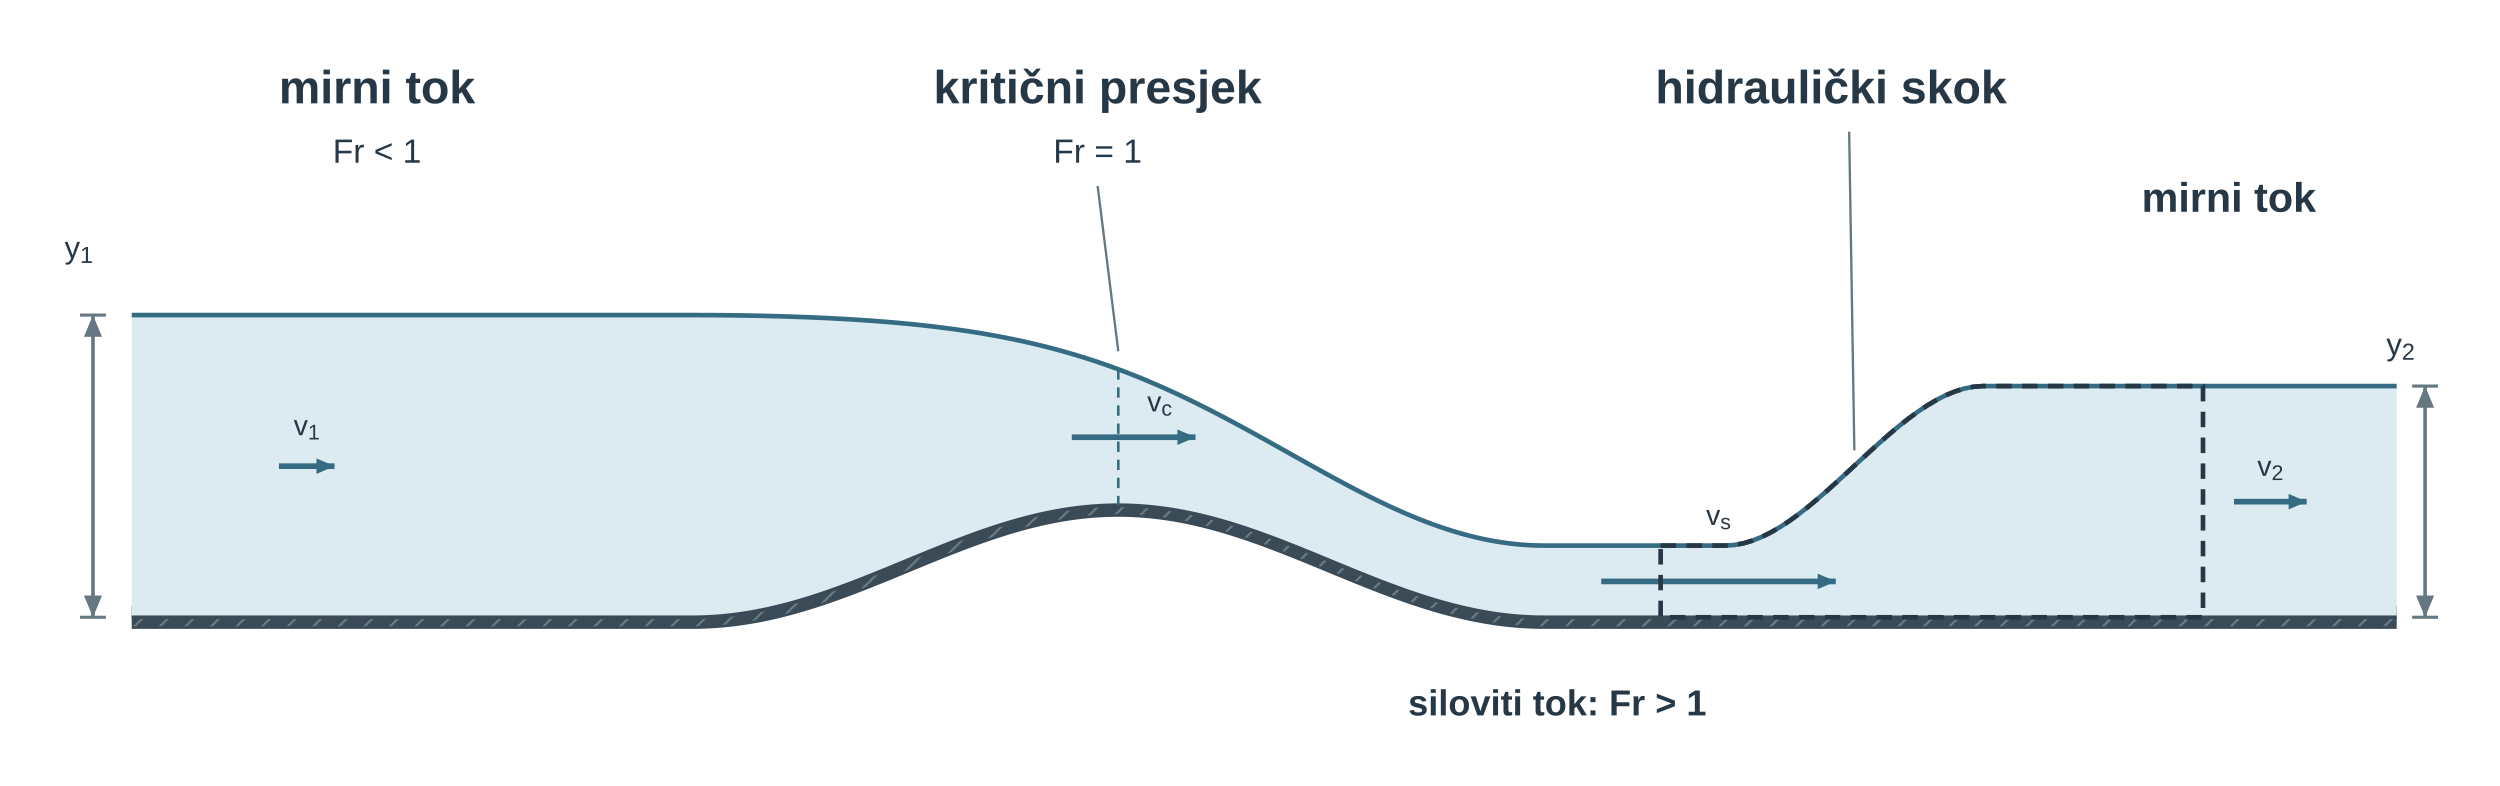
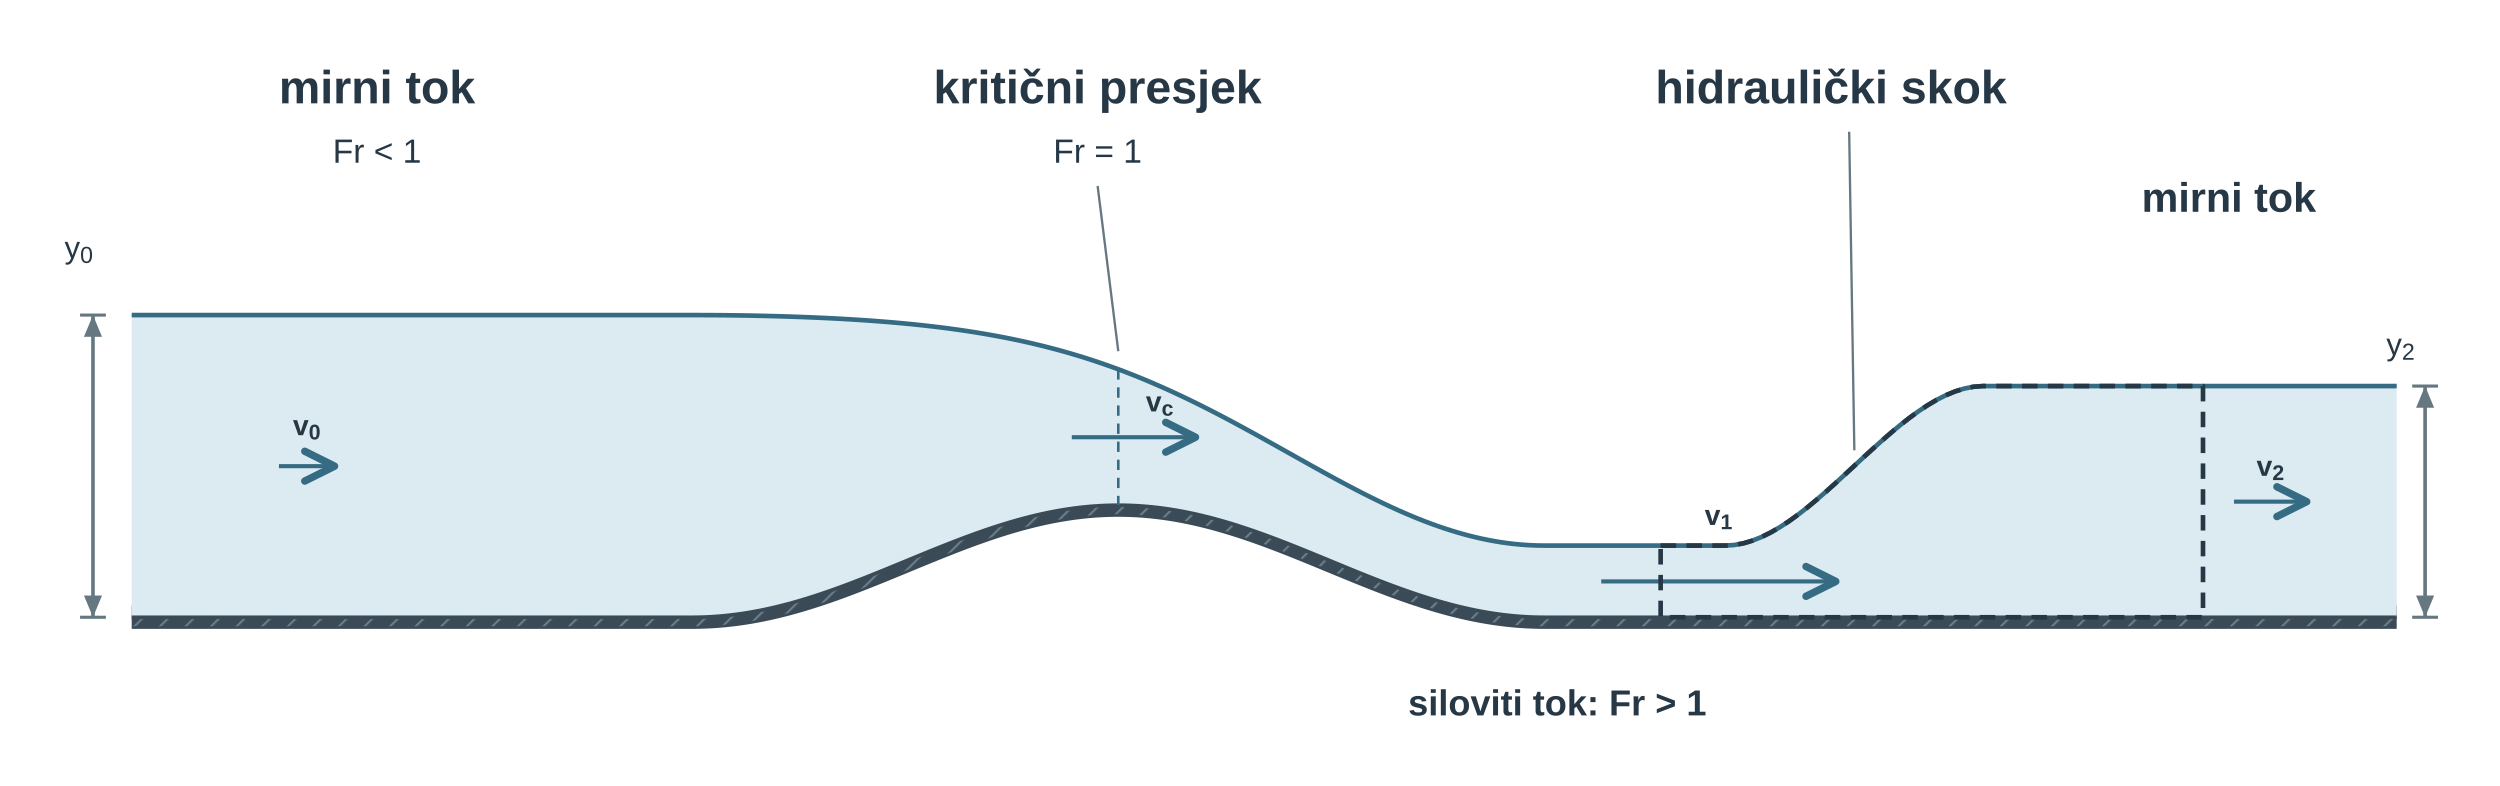
<svg xmlns="http://www.w3.org/2000/svg" viewBox="0 0 968 304" role="img" aria-labelledby="u15intro_title u15intro_desc" preserveAspectRatio="xMidYMid meet" style="display:block;width:100%;max-width:968px;height:auto;">
  <defs>
+     <marker id="u15intro_vopen" viewBox="0 0 10 10" refX="9" refY="5" markerWidth="9" markerHeight="9" orient="auto-start-reverse">
+       <path d="M1,1 L9,5 L1,9" fill="none" stroke="#356b83" stroke-width="2" stroke-linecap="round" stroke-linejoin="round" />
+     </marker>
    <pattern id="u15intro_hatch" width="7" height="7" patternUnits="userSpaceOnUse" patternTransform="rotate(45)">
      <line x1="0" y1="0" x2="0" y2="7" stroke="#657781" stroke-width="1.8" />
    </pattern>
    <marker id="u15intro_v" markerWidth="7" markerHeight="6" refX="7" refY="3" orient="auto">
      <path d="M0 0 L7 3 L0 6 Z" fill="#356b83" />
    </marker>
    <marker id="u15intro_dim" markerWidth="6" markerHeight="5" refX="6" refY="2.5" orient="auto-start-reverse">
      <path d="M0 0 L6 2.5 L0 5 Z" fill="#657781" />
    </marker>
    <marker id="u15intro_dimSmall" markerWidth="3" markerHeight="3" refX="3" refY="1.5" orient="auto-start-reverse">
      <path d="M0 0 L3 1.5 L0 3 Z" fill="#356b83" />
    </marker>
    <marker id="u15intro_forceMarker" markerWidth="7" markerHeight="6" refX="7" refY="3" orient="auto">
      <path d="M0 0 L7 3 L0 6 Z" fill="#356b83" />
    </marker>
    <marker id="u15intro_pressureMarker" markerWidth="7" markerHeight="6" refX="7" refY="3" orient="auto">
      <path d="M0 0 L7 3 L0 6 Z" fill="#356b83" />
    </marker>
    <marker id="u15intro_reactionMarker" markerWidth="7" markerHeight="6" refX="7" refY="3" orient="auto">
      <path d="M0 0 L7 3 L0 6 Z" fill="#356b83" />
    </marker>
    <marker id="u15intro_axisMarker" markerWidth="7" markerHeight="6" refX="7" refY="3" orient="auto">
      <path d="M0 0 L7 3 L0 6 Z" fill="#3a4a56" />
    </marker>
    <marker id="u15intro_speed" markerUnits="userSpaceOnUse" markerWidth="7" markerHeight="6" refX="7" refY="3" orient="auto">
      <path d="M0 0 L7 3 L0 6 Z" fill="#356b83" />
    </marker>
  </defs>
  <g id="u15intro_title-scene-1" transform="translate(3 -6)">
    <g font-family="Arial, Liberation Sans, sans-serif" fill="#3a4a56">
      <path id="u15intro_channelouter0" d="M48 245 L50.467 245 L52.933 245 L55.4 245 L57.867 245 L60.333 245 L62.8 245 L65.267 245 L67.733 245 L70.2 245 L72.667 245 L75.133 245 L77.6 245 L80.067 245 L82.533 245 L85 245 L87.467 245 L89.933 245 L92.4 245 L94.867 245 L97.333 245 L99.8 245 L102.267 245 L104.733 245 L107.2 245 L109.667 245 L112.133 245 L114.6 245 L117.067 245 L119.533 245 L122 245 L124.467 245 L126.933 245 L129.4 245 L131.867 245 L134.333 245 L136.8 245 L139.267 245 L141.733 245 L144.2 245 L146.667 245 L149.133 245 L151.6 245 L154.067 245 L156.533 245 L159 245 L161.467 245 L163.933 245 L166.4 245 L168.867 245 L171.333 245 L173.8 245 L176.267 245 L178.733 245 L181.2 245 L183.667 245 L186.133 245 L188.6 245 L191.067 245 L193.533 245 L196 245 L198.467 245 L200.933 245 L203.4 245 L205.867 245 L208.333 245 L210.8 245 L213.267 245 L215.733 245 L218.2 245 L220.667 245 L223.133 245 L225.6 245 L228.067 245 L230.533 245 L233 245 L235.467 245 L237.933 245 L240.4 245 L242.867 245 L245.333 245 L247.8 245 L250.267 245 L252.733 245 L255.2 245 L257.667 245 L260.133 245 L262.6 245 L265.067 245 L267.533 244.975 L270 244.902 L272.467 244.781 L274.933 244.613 L277.4 244.398 L279.867 244.136 L282.333 243.829 L284.8 243.476 L287.267 243.079 L289.733 242.638 L292.2 242.155 L294.667 241.629 L297.133 241.064 L299.6 240.459 L302.067 239.817 L304.533 239.138 L307 238.424 L309.467 237.677 L311.933 236.898 L314.4 236.089 L316.867 235.252 L319.333 234.388 L321.8 233.5 L324.267 232.59 L326.733 231.659 L329.2 230.709 L331.667 229.744 L334.133 228.764 L336.6 227.772 L339.067 226.77 L341.533 225.761 L344 224.746 L346.467 223.728 L348.933 222.709 L351.4 221.691 L353.867 220.677 L356.333 219.668 L358.8 218.668 L361.267 217.678 L363.733 216.7 L366.2 215.737 L368.667 214.791 L371.133 213.863 L373.6 212.956 L376.067 212.072 L378.533 211.212 L381 210.38 L383.467 209.576 L385.933 208.802 L388.4 208.06 L390.867 207.351 L393.333 206.678 L395.8 206.042 L398.267 205.443 L400.733 204.884 L403.2 204.366 L405.667 203.889 L408.133 203.455 L410.6 203.065 L413.067 202.72 L415.533 202.42 L418 202.166 L420.467 201.958 L422.933 201.798 L425.4 201.685 L427.867 201.62 L430 201.602 L430.333 201.602 L432.8 201.632 L435.267 201.711 L437.733 201.836 L440.2 202.01 L442.667 202.23 L445.133 202.496 L447.6 202.809 L450.067 203.166 L452.533 203.568 L455 204.014 L457.467 204.502 L459.933 205.031 L462.4 205.601 L464.867 206.21 L467.333 206.857 L469.8 207.539 L472.267 208.257 L474.733 209.008 L477.2 209.79 L479.667 210.602 L482.133 211.442 L484.6 212.308 L487.067 213.199 L489.533 214.112 L492 215.045 L494.467 215.996 L496.933 216.963 L499.4 217.944 L501.867 218.938 L504.333 219.94 L506.8 220.95 L509.267 221.966 L511.733 222.984 L514.2 224.003 L516.667 225.02 L519.133 226.034 L521.6 227.042 L524.067 228.041 L526.533 229.03 L529 230.006 L531.467 230.968 L533.933 231.912 L536.4 232.838 L538.867 233.742 L541.333 234.624 L543.8 235.48 L546.267 236.31 L548.733 237.111 L551.2 237.882 L553.667 238.62 L556.133 239.325 L558.6 239.994 L561.067 240.626 L563.533 241.221 L566 241.775 L568.467 242.289 L570.933 242.761 L573.4 243.191 L575.867 243.576 L578.333 243.917 L580.8 244.212 L583.267 244.461 L585.733 244.663 L588.2 244.818 L590.667 244.926 L593.133 244.986 L595.6 245 L598.067 245 L600.533 245 L603 245 L605.467 245 L607.933 245 L610.4 245 L612.867 245 L615.333 245 L617.8 245 L620.267 245 L622.733 245 L625.2 245 L627.667 245 L630.133 245 L632.6 245 L635.067 245 L637.533 245 L640 245 L643.562 245 L647.125 245 L650.688 245 L654.25 245 L657.812 245 L661.375 245 L664.938 245 L668.5 245 L672.062 245 L675.625 245 L679.188 245 L682.75 245 L686.312 245 L689.875 245 L693.438 245 L697 245 L700.562 245 L704.125 245 L707.688 245 L711.25 245 L714.812 245 L718.375 245 L721.938 245 L725.5 245 L729.062 245 L732.625 245 L736.188 245 L739.75 245 L743.312 245 L746.875 245 L750.438 245 L754 245 L757.562 245 L761.125 245 L764.688 245 L768.25 245 L771.812 245 L775.375 245 L778.938 245 L782.5 245 L786.062 245 L789.625 245 L793.188 245 L796.75 245 L800.312 245 L803.875 245 L807.438 245 L811 245 L814.562 245 L818.125 245 L821.688 245 L825.25 245 L828.812 245 L832.375 245 L835.938 245 L839.5 245 L843.062 245 L846.625 245 L850.188 245 L853.75 245 L857.312 245 L860.875 245 L864.438 245 L868 245 L871.562 245 L875.125 245 L878.688 245 L882.25 245 L885.812 245 L889.375 245 L892.938 245 L896.5 245 L900.062 245 L903.625 245 L907.188 245 L910.75 245 L914.312 245 L917.875 245 L921.438 245 L925 245" fill="none" stroke="#3a4a56" stroke-width="9" stroke-linecap="butt" stroke-linejoin="round" />
      <path d="M48 245 L50.467 245 L52.933 245 L55.4 245 L57.867 245 L60.333 245 L62.8 245 L65.267 245 L67.733 245 L70.2 245 L72.667 245 L75.133 245 L77.6 245 L80.067 245 L82.533 245 L85 245 L87.467 245 L89.933 245 L92.4 245 L94.867 245 L97.333 245 L99.8 245 L102.267 245 L104.733 245 L107.2 245 L109.667 245 L112.133 245 L114.6 245 L117.067 245 L119.533 245 L122 245 L124.467 245 L126.933 245 L129.4 245 L131.867 245 L134.333 245 L136.8 245 L139.267 245 L141.733 245 L144.2 245 L146.667 245 L149.133 245 L151.6 245 L154.067 245 L156.533 245 L159 245 L161.467 245 L163.933 245 L166.4 245 L168.867 245 L171.333 245 L173.8 245 L176.267 245 L178.733 245 L181.2 245 L183.667 245 L186.133 245 L188.6 245 L191.067 245 L193.533 245 L196 245 L198.467 245 L200.933 245 L203.4 245 L205.867 245 L208.333 245 L210.8 245 L213.267 245 L215.733 245 L218.2 245 L220.667 245 L223.133 245 L225.6 245 L228.067 245 L230.533 245 L233 245 L235.467 245 L237.933 245 L240.4 245 L242.867 245 L245.333 245 L247.8 245 L250.267 245 L252.733 245 L255.2 245 L257.667 245 L260.133 245 L262.6 245 L265.067 245 L267.533 244.975 L270 244.902 L272.467 244.781 L274.933 244.613 L277.4 244.398 L279.867 244.136 L282.333 243.829 L284.8 243.476 L287.267 243.079 L289.733 242.638 L292.2 242.155 L294.667 241.629 L297.133 241.064 L299.6 240.459 L302.067 239.817 L304.533 239.138 L307 238.424 L309.467 237.677 L311.933 236.898 L314.4 236.089 L316.867 235.252 L319.333 234.388 L321.8 233.5 L324.267 232.59 L326.733 231.659 L329.2 230.709 L331.667 229.744 L334.133 228.764 L336.6 227.772 L339.067 226.77 L341.533 225.761 L344 224.746 L346.467 223.728 L348.933 222.709 L351.4 221.691 L353.867 220.677 L356.333 219.668 L358.8 218.668 L361.267 217.678 L363.733 216.7 L366.2 215.737 L368.667 214.791 L371.133 213.863 L373.6 212.956 L376.067 212.072 L378.533 211.212 L381 210.38 L383.467 209.576 L385.933 208.802 L388.4 208.06 L390.867 207.351 L393.333 206.678 L395.8 206.042 L398.267 205.443 L400.733 204.884 L403.2 204.366 L405.667 203.889 L408.133 203.455 L410.6 203.065 L413.067 202.72 L415.533 202.42 L418 202.166 L420.467 201.958 L422.933 201.798 L425.4 201.685 L427.867 201.62 L430 201.602 L430.333 201.602 L432.8 201.632 L435.267 201.711 L437.733 201.836 L440.2 202.01 L442.667 202.23 L445.133 202.496 L447.6 202.809 L450.067 203.166 L452.533 203.568 L455 204.014 L457.467 204.502 L459.933 205.031 L462.4 205.601 L464.867 206.21 L467.333 206.857 L469.8 207.539 L472.267 208.257 L474.733 209.008 L477.2 209.79 L479.667 210.602 L482.133 211.442 L484.6 212.308 L487.067 213.199 L489.533 214.112 L492 215.045 L494.467 215.996 L496.933 216.963 L499.4 217.944 L501.867 218.938 L504.333 219.94 L506.8 220.95 L509.267 221.966 L511.733 222.984 L514.2 224.003 L516.667 225.02 L519.133 226.034 L521.6 227.042 L524.067 228.041 L526.533 229.03 L529 230.006 L531.467 230.968 L533.933 231.912 L536.4 232.838 L538.867 233.742 L541.333 234.624 L543.8 235.48 L546.267 236.31 L548.733 237.111 L551.2 237.882 L553.667 238.62 L556.133 239.325 L558.6 239.994 L561.067 240.626 L563.533 241.221 L566 241.775 L568.467 242.289 L570.933 242.761 L573.4 243.191 L575.867 243.576 L578.333 243.917 L580.8 244.212 L583.267 244.461 L585.733 244.663 L588.2 244.818 L590.667 244.926 L593.133 244.986 L595.6 245 L598.067 245 L600.533 245 L603 245 L605.467 245 L607.933 245 L610.4 245 L612.867 245 L615.333 245 L617.8 245 L620.267 245 L622.733 245 L625.2 245 L627.667 245 L630.133 245 L632.6 245 L635.067 245 L637.533 245 L640 245 L643.562 245 L647.125 245 L650.688 245 L654.25 245 L657.812 245 L661.375 245 L664.938 245 L668.5 245 L672.062 245 L675.625 245 L679.188 245 L682.75 245 L686.312 245 L689.875 245 L693.438 245 L697 245 L700.562 245 L704.125 245 L707.688 245 L711.25 245 L714.812 245 L718.375 245 L721.938 245 L725.5 245 L729.062 245 L732.625 245 L736.188 245 L739.75 245 L743.312 245 L746.875 245 L750.438 245 L754 245 L757.562 245 L761.125 245 L764.688 245 L768.25 245 L771.812 245 L775.375 245 L778.938 245 L782.5 245 L786.062 245 L789.625 245 L793.188 245 L796.75 245 L800.312 245 L803.875 245 L807.438 245 L811 245 L814.562 245 L818.125 245 L821.688 245 L825.25 245 L828.812 245 L832.375 245 L835.938 245 L839.5 245 L843.062 245 L846.625 245 L850.188 245 L853.75 245 L857.312 245 L860.875 245 L864.438 245 L868 245 L871.562 245 L875.125 245 L878.688 245 L882.25 245 L885.812 245 L889.375 245 L892.938 245 L896.5 245 L900.062 245 L903.625 245 L907.188 245 L910.75 245 L914.312 245 L917.875 245 L921.438 245 L925 245" fill="none" stroke="url(#u15intro_hatch)" stroke-width="7" stroke-linecap="butt" stroke-linejoin="round" />
      <path id="u15intro_channelfluid" d="M48 128 L50.467 128 L52.933 128 L55.4 128 L57.867 128 L60.333 128 L62.8 128 L65.267 128 L67.733 128 L70.2 128 L72.667 128 L75.133 128 L77.6 128 L80.067 128 L82.533 128 L85 128 L87.467 128 L89.933 128 L92.4 128 L94.867 128 L97.333 128 L99.8 128 L102.267 128 L104.733 128 L107.2 128 L109.667 128 L112.133 128 L114.6 128 L117.067 128 L119.533 128 L122 128 L124.467 128 L126.933 128 L129.4 128 L131.867 128 L134.333 128 L136.8 128 L139.267 128 L141.733 128 L144.2 128 L146.667 128 L149.133 128 L151.6 128 L154.067 128 L156.533 128 L159 128 L161.467 128 L163.933 128 L166.4 128 L168.867 128 L171.333 128 L173.8 128 L176.267 128 L178.733 128 L181.2 128 L183.667 128 L186.133 128 L188.6 128 L191.067 128 L193.533 128 L196 128 L198.467 128 L200.933 128 L203.4 128 L205.867 128 L208.333 128 L210.8 128 L213.267 128 L215.733 128 L218.2 128 L220.667 128 L223.133 128 L225.6 128 L228.067 128 L230.533 128 L233 128 L235.467 128 L237.933 128 L240.4 128 L242.867 128 L245.333 128 L247.8 128 L250.267 128 L252.733 128 L255.2 128 L257.667 128 L260.133 128 L262.6 128 L265.067 128 L267.533 128.003 L270 128.01 L272.467 128.022 L274.933 128.039 L277.4 128.061 L279.867 128.088 L282.333 128.119 L284.8 128.156 L287.267 128.198 L289.733 128.245 L292.2 128.298 L294.667 128.356 L297.133 128.419 L299.6 128.489 L302.067 128.564 L304.533 128.645 L307 128.733 L309.467 128.826 L311.933 128.927 L314.4 129.034 L316.867 129.149 L319.333 129.271 L321.8 129.4 L324.267 129.538 L326.733 129.683 L329.2 129.837 L331.667 130 L334.133 130.172 L336.6 130.354 L339.067 130.545 L341.533 130.747 L344 130.96 L346.467 131.183 L348.933 131.418 L351.4 131.666 L353.867 131.926 L356.333 132.198 L358.8 132.485 L361.267 132.785 L363.733 133.1 L366.2 133.43 L368.667 133.776 L371.133 134.138 L373.6 134.516 L376.067 134.912 L378.533 135.326 L381 135.759 L383.467 136.21 L385.933 136.681 L388.4 137.173 L390.867 137.685 L393.333 138.219 L395.8 138.774 L398.267 139.353 L400.733 139.954 L403.2 140.578 L405.667 141.227 L408.133 141.9 L410.6 142.598 L413.067 143.321 L415.533 144.07 L418 144.844 L420.467 145.645 L422.933 146.472 L425.4 147.325 L427.867 148.205 L430 148.987 L430.333 149.111 L432.8 150.044 L435.267 151.004 L437.733 151.99 L440.2 153.002 L442.667 154.04 L445.133 155.103 L447.6 156.192 L450.067 157.305 L452.533 158.441 L455 159.602 L457.467 160.785 L459.933 161.989 L462.4 163.215 L464.867 164.46 L467.333 165.724 L469.8 167.006 L472.267 168.305 L474.733 169.619 L477.2 170.946 L479.667 172.287 L482.133 173.639 L484.6 175 L487.067 176.369 L489.533 177.745 L492 179.125 L494.467 180.509 L496.933 181.893 L499.4 183.278 L501.867 184.659 L504.333 186.037 L506.8 187.408 L509.267 188.771 L511.733 190.124 L514.2 191.465 L516.667 192.791 L519.133 194.102 L521.6 195.395 L524.067 196.668 L526.533 197.918 L529 199.145 L531.467 200.346 L533.933 201.52 L536.4 202.663 L538.867 203.775 L541.333 204.854 L543.8 205.898 L546.267 206.905 L548.733 207.874 L551.2 208.802 L553.667 209.689 L556.133 210.533 L558.6 211.333 L561.067 212.086 L563.533 212.792 L566 213.45 L568.467 214.059 L570.933 214.617 L573.4 215.123 L575.867 215.577 L578.333 215.978 L580.8 216.325 L583.267 216.617 L585.733 216.855 L588.2 217.037 L590.667 217.163 L593.133 217.234 L595.6 217.25 L598.067 217.25 L600.533 217.25 L603 217.25 L605.467 217.25 L607.933 217.25 L610.4 217.25 L612.867 217.25 L615.333 217.25 L617.8 217.25 L620.267 217.25 L622.733 217.25 L625.2 217.25 L627.667 217.25 L630.133 217.25 L632.6 217.25 L635.067 217.25 L637.533 217.25 L640 217.25 L643.562 217.25 L647.125 217.25 L650.688 217.25 L654.25 217.25 L657.812 217.25 L661.375 217.25 L664.938 217.25 L668.5 217.028 L672.062 216.369 L675.625 215.306 L679.188 213.873 L682.75 212.103 L686.312 210.029 L689.875 207.686 L693.438 205.106 L697 202.323 L700.562 199.371 L704.125 196.283 L707.688 193.093 L711.25 189.834 L714.812 186.54 L718.375 183.244 L721.938 179.98 L725.5 176.781 L729.062 173.681 L732.625 170.713 L736.188 167.911 L739.75 165.309 L743.312 162.939 L746.875 160.835 L750.438 159.031 L754 157.561 L757.562 156.458 L761.125 155.754 L764.688 155.485 L768.25 155.483 L771.812 155.483 L775.375 155.483 L778.938 155.483 L782.5 155.483 L786.062 155.483 L789.625 155.483 L793.188 155.483 L796.75 155.483 L800.312 155.483 L803.875 155.483 L807.438 155.483 L811 155.483 L814.562 155.483 L818.125 155.483 L821.688 155.483 L825.25 155.483 L828.812 155.483 L832.375 155.483 L835.938 155.483 L839.5 155.483 L843.062 155.483 L846.625 155.483 L850.188 155.483 L853.75 155.483 L857.312 155.483 L860.875 155.483 L864.438 155.483 L868 155.483 L871.562 155.483 L875.125 155.483 L878.688 155.483 L882.25 155.483 L885.812 155.483 L889.375 155.483 L892.938 155.483 L896.5 155.483 L900.062 155.483 L903.625 155.483 L907.188 155.483 L910.75 155.483 L914.312 155.483 L917.875 155.483 L921.438 155.483 L925 155.483 L925 245 L921.438 245 L917.875 245 L914.312 245 L910.75 245 L907.188 245 L903.625 245 L900.062 245 L896.5 245 L892.938 245 L889.375 245 L885.812 245 L882.25 245 L878.688 245 L875.125 245 L871.562 245 L868 245 L864.438 245 L860.875 245 L857.312 245 L853.75 245 L850.188 245 L846.625 245 L843.062 245 L839.5 245 L835.938 245 L832.375 245 L828.812 245 L825.25 245 L821.688 245 L818.125 245 L814.562 245 L811 245 L807.438 245 L803.875 245 L800.312 245 L796.75 245 L793.188 245 L789.625 245 L786.062 245 L782.5 245 L778.938 245 L775.375 245 L771.812 245 L768.25 245 L764.688 245 L761.125 245 L757.562 245 L754 245 L750.438 245 L746.875 245 L743.312 245 L739.75 245 L736.188 245 L732.625 245 L729.062 245 L725.5 245 L721.938 245 L718.375 245 L714.812 245 L711.25 245 L707.688 245 L704.125 245 L700.562 245 L697 245 L693.438 245 L689.875 245 L686.312 245 L682.75 245 L679.188 245 L675.625 245 L672.062 245 L668.5 245 L664.938 245 L661.375 245 L657.812 245 L654.25 245 L650.688 245 L647.125 245 L643.562 245 L640 245 L637.533 245 L635.067 245 L632.6 245 L630.133 245 L627.667 245 L625.2 245 L622.733 245 L620.267 245 L617.8 245 L615.333 245 L612.867 245 L610.4 245 L607.933 245 L605.467 245 L603 245 L600.533 245 L598.067 245 L595.6 245 L593.133 244.986 L590.667 244.926 L588.2 244.818 L585.733 244.663 L583.267 244.461 L580.8 244.212 L578.333 243.917 L575.867 243.576 L573.4 243.191 L570.933 242.761 L568.467 242.289 L566 241.775 L563.533 241.221 L561.067 240.626 L558.6 239.994 L556.133 239.325 L553.667 238.62 L551.2 237.882 L548.733 237.111 L546.267 236.31 L543.8 235.48 L541.333 234.624 L538.867 233.742 L536.4 232.838 L533.933 231.912 L531.467 230.968 L529 230.006 L526.533 229.03 L524.067 228.041 L521.6 227.042 L519.133 226.034 L516.667 225.02 L514.2 224.003 L511.733 222.984 L509.267 221.966 L506.8 220.95 L504.333 219.94 L501.867 218.938 L499.4 217.944 L496.933 216.963 L494.467 215.996 L492 215.045 L489.533 214.112 L487.067 213.199 L484.6 212.308 L482.133 211.442 L479.667 210.602 L477.2 209.79 L474.733 209.008 L472.267 208.257 L469.8 207.539 L467.333 206.857 L464.867 206.21 L462.4 205.601 L459.933 205.031 L457.467 204.502 L455 204.014 L452.533 203.568 L450.067 203.166 L447.6 202.809 L445.133 202.496 L442.667 202.23 L440.2 202.01 L437.733 201.836 L435.267 201.711 L432.8 201.632 L430.333 201.602 L430 201.602 L427.867 201.62 L425.4 201.685 L422.933 201.798 L420.467 201.958 L418 202.166 L415.533 202.42 L413.067 202.72 L410.6 203.065 L408.133 203.455 L405.667 203.889 L403.2 204.366 L400.733 204.884 L398.267 205.443 L395.8 206.042 L393.333 206.678 L390.867 207.351 L388.4 208.06 L385.933 208.802 L383.467 209.576 L381 210.38 L378.533 211.212 L376.067 212.072 L373.6 212.956 L371.133 213.863 L368.667 214.791 L366.2 215.737 L363.733 216.7 L361.267 217.678 L358.8 218.668 L356.333 219.668 L353.867 220.677 L351.4 221.691 L348.933 222.709 L346.467 223.728 L344 224.746 L341.533 225.761 L339.067 226.77 L336.6 227.772 L334.133 228.764 L331.667 229.744 L329.2 230.709 L326.733 231.659 L324.267 232.59 L321.8 233.5 L319.333 234.388 L316.867 235.252 L314.4 236.089 L311.933 236.898 L309.467 237.677 L307 238.424 L304.533 239.138 L302.067 239.817 L299.6 240.459 L297.133 241.064 L294.667 241.629 L292.2 242.155 L289.733 242.638 L287.267 243.079 L284.8 243.476 L282.333 243.829 L279.867 244.136 L277.4 244.398 L274.933 244.613 L272.467 244.781 L270 244.902 L267.533 244.975 L265.067 245 L262.6 245 L260.133 245 L257.667 245 L255.2 245 L252.733 245 L250.267 245 L247.8 245 L245.333 245 L242.867 245 L240.4 245 L237.933 245 L235.467 245 L233 245 L230.533 245 L228.067 245 L225.6 245 L223.133 245 L220.667 245 L218.2 245 L215.733 245 L213.267 245 L210.8 245 L208.333 245 L205.867 245 L203.4 245 L200.933 245 L198.467 245 L196 245 L193.533 245 L191.067 245 L188.6 245 L186.133 245 L183.667 245 L181.2 245 L178.733 245 L176.267 245 L173.8 245 L171.333 245 L168.867 245 L166.4 245 L163.933 245 L161.467 245 L159 245 L156.533 245 L154.067 245 L151.6 245 L149.133 245 L146.667 245 L144.2 245 L141.733 245 L139.267 245 L136.8 245 L134.333 245 L131.867 245 L129.4 245 L126.933 245 L124.467 245 L122 245 L119.533 245 L117.067 245 L114.6 245 L112.133 245 L109.667 245 L107.2 245 L104.733 245 L102.267 245 L99.8 245 L97.333 245 L94.867 245 L92.4 245 L89.933 245 L87.467 245 L85 245 L82.533 245 L80.067 245 L77.6 245 L75.133 245 L72.667 245 L70.2 245 L67.733 245 L65.267 245 L62.8 245 L60.333 245 L57.867 245 L55.4 245 L52.933 245 L50.467 245 L48 245 Z" fill="#dcebf1" stroke="none" stroke-width="1.8" />
      <path id="u15intro_channelwall0" d="M48 245 L50.467 245 L52.933 245 L55.4 245 L57.867 245 L60.333 245 L62.8 245 L65.267 245 L67.733 245 L70.2 245 L72.667 245 L75.133 245 L77.6 245 L80.067 245 L82.533 245 L85 245 L87.467 245 L89.933 245 L92.4 245 L94.867 245 L97.333 245 L99.8 245 L102.267 245 L104.733 245 L107.2 245 L109.667 245 L112.133 245 L114.6 245 L117.067 245 L119.533 245 L122 245 L124.467 245 L126.933 245 L129.4 245 L131.867 245 L134.333 245 L136.8 245 L139.267 245 L141.733 245 L144.2 245 L146.667 245 L149.133 245 L151.6 245 L154.067 245 L156.533 245 L159 245 L161.467 245 L163.933 245 L166.4 245 L168.867 245 L171.333 245 L173.8 245 L176.267 245 L178.733 245 L181.2 245 L183.667 245 L186.133 245 L188.6 245 L191.067 245 L193.533 245 L196 245 L198.467 245 L200.933 245 L203.4 245 L205.867 245 L208.333 245 L210.8 245 L213.267 245 L215.733 245 L218.2 245 L220.667 245 L223.133 245 L225.6 245 L228.067 245 L230.533 245 L233 245 L235.467 245 L237.933 245 L240.4 245 L242.867 245 L245.333 245 L247.8 245 L250.267 245 L252.733 245 L255.2 245 L257.667 245 L260.133 245 L262.6 245 L265.067 245 L267.533 244.975 L270 244.902 L272.467 244.781 L274.933 244.613 L277.4 244.398 L279.867 244.136 L282.333 243.829 L284.8 243.476 L287.267 243.079 L289.733 242.638 L292.2 242.155 L294.667 241.629 L297.133 241.064 L299.6 240.459 L302.067 239.817 L304.533 239.138 L307 238.424 L309.467 237.677 L311.933 236.898 L314.4 236.089 L316.867 235.252 L319.333 234.388 L321.8 233.5 L324.267 232.59 L326.733 231.659 L329.2 230.709 L331.667 229.744 L334.133 228.764 L336.6 227.772 L339.067 226.77 L341.533 225.761 L344 224.746 L346.467 223.728 L348.933 222.709 L351.4 221.691 L353.867 220.677 L356.333 219.668 L358.8 218.668 L361.267 217.678 L363.733 216.7 L366.2 215.737 L368.667 214.791 L371.133 213.863 L373.6 212.956 L376.067 212.072 L378.533 211.212 L381 210.38 L383.467 209.576 L385.933 208.802 L388.4 208.06 L390.867 207.351 L393.333 206.678 L395.8 206.042 L398.267 205.443 L400.733 204.884 L403.2 204.366 L405.667 203.889 L408.133 203.455 L410.6 203.065 L413.067 202.72 L415.533 202.42 L418 202.166 L420.467 201.958 L422.933 201.798 L425.4 201.685 L427.867 201.62 L430 201.602 L430.333 201.602 L432.8 201.632 L435.267 201.711 L437.733 201.836 L440.2 202.01 L442.667 202.23 L445.133 202.496 L447.6 202.809 L450.067 203.166 L452.533 203.568 L455 204.014 L457.467 204.502 L459.933 205.031 L462.4 205.601 L464.867 206.21 L467.333 206.857 L469.8 207.539 L472.267 208.257 L474.733 209.008 L477.2 209.79 L479.667 210.602 L482.133 211.442 L484.6 212.308 L487.067 213.199 L489.533 214.112 L492 215.045 L494.467 215.996 L496.933 216.963 L499.4 217.944 L501.867 218.938 L504.333 219.94 L506.8 220.95 L509.267 221.966 L511.733 222.984 L514.2 224.003 L516.667 225.02 L519.133 226.034 L521.6 227.042 L524.067 228.041 L526.533 229.03 L529 230.006 L531.467 230.968 L533.933 231.912 L536.4 232.838 L538.867 233.742 L541.333 234.624 L543.8 235.48 L546.267 236.31 L548.733 237.111 L551.2 237.882 L553.667 238.62 L556.133 239.325 L558.6 239.994 L561.067 240.626 L563.533 241.221 L566 241.775 L568.467 242.289 L570.933 242.761 L573.4 243.191 L575.867 243.576 L578.333 243.917 L580.8 244.212 L583.267 244.461 L585.733 244.663 L588.2 244.818 L590.667 244.926 L593.133 244.986 L595.6 245 L598.067 245 L600.533 245 L603 245 L605.467 245 L607.933 245 L610.4 245 L612.867 245 L615.333 245 L617.8 245 L620.267 245 L622.733 245 L625.2 245 L627.667 245 L630.133 245 L632.6 245 L635.067 245 L637.533 245 L640 245 L643.562 245 L647.125 245 L650.688 245 L654.25 245 L657.812 245 L661.375 245 L664.938 245 L668.5 245 L672.062 245 L675.625 245 L679.188 245 L682.75 245 L686.312 245 L689.875 245 L693.438 245 L697 245 L700.562 245 L704.125 245 L707.688 245 L711.25 245 L714.812 245 L718.375 245 L721.938 245 L725.5 245 L729.062 245 L732.625 245 L736.188 245 L739.75 245 L743.312 245 L746.875 245 L750.438 245 L754 245 L757.562 245 L761.125 245 L764.688 245 L768.25 245 L771.812 245 L775.375 245 L778.938 245 L782.5 245 L786.062 245 L789.625 245 L793.188 245 L796.75 245 L800.312 245 L803.875 245 L807.438 245 L811 245 L814.562 245 L818.125 245 L821.688 245 L825.25 245 L828.812 245 L832.375 245 L835.938 245 L839.5 245 L843.062 245 L846.625 245 L850.188 245 L853.75 245 L857.312 245 L860.875 245 L864.438 245 L868 245 L871.562 245 L875.125 245 L878.688 245 L882.25 245 L885.812 245 L889.375 245 L892.938 245 L896.5 245 L900.062 245 L903.625 245 L907.188 245 L910.75 245 L914.312 245 L917.875 245 L921.438 245 L925 245" fill="none" stroke="#3a4a56" stroke-width="1.4" />
      <path id="u15intro_channelsurface" d="M48 128 L50.467 128 L52.933 128 L55.4 128 L57.867 128 L60.333 128 L62.8 128 L65.267 128 L67.733 128 L70.2 128 L72.667 128 L75.133 128 L77.6 128 L80.067 128 L82.533 128 L85 128 L87.467 128 L89.933 128 L92.4 128 L94.867 128 L97.333 128 L99.8 128 L102.267 128 L104.733 128 L107.2 128 L109.667 128 L112.133 128 L114.6 128 L117.067 128 L119.533 128 L122 128 L124.467 128 L126.933 128 L129.4 128 L131.867 128 L134.333 128 L136.8 128 L139.267 128 L141.733 128 L144.2 128 L146.667 128 L149.133 128 L151.6 128 L154.067 128 L156.533 128 L159 128 L161.467 128 L163.933 128 L166.4 128 L168.867 128 L171.333 128 L173.8 128 L176.267 128 L178.733 128 L181.2 128 L183.667 128 L186.133 128 L188.6 128 L191.067 128 L193.533 128 L196 128 L198.467 128 L200.933 128 L203.4 128 L205.867 128 L208.333 128 L210.8 128 L213.267 128 L215.733 128 L218.2 128 L220.667 128 L223.133 128 L225.6 128 L228.067 128 L230.533 128 L233 128 L235.467 128 L237.933 128 L240.4 128 L242.867 128 L245.333 128 L247.8 128 L250.267 128 L252.733 128 L255.2 128 L257.667 128 L260.133 128 L262.6 128 L265.067 128 L267.533 128.003 L270 128.01 L272.467 128.022 L274.933 128.039 L277.4 128.061 L279.867 128.088 L282.333 128.119 L284.8 128.156 L287.267 128.198 L289.733 128.245 L292.2 128.298 L294.667 128.356 L297.133 128.419 L299.6 128.489 L302.067 128.564 L304.533 128.645 L307 128.733 L309.467 128.826 L311.933 128.927 L314.4 129.034 L316.867 129.149 L319.333 129.271 L321.8 129.4 L324.267 129.538 L326.733 129.683 L329.2 129.837 L331.667 130 L334.133 130.172 L336.6 130.354 L339.067 130.545 L341.533 130.747 L344 130.96 L346.467 131.183 L348.933 131.418 L351.4 131.666 L353.867 131.926 L356.333 132.198 L358.8 132.485 L361.267 132.785 L363.733 133.1 L366.2 133.43 L368.667 133.776 L371.133 134.138 L373.6 134.516 L376.067 134.912 L378.533 135.326 L381 135.759 L383.467 136.21 L385.933 136.681 L388.4 137.173 L390.867 137.685 L393.333 138.219 L395.8 138.774 L398.267 139.353 L400.733 139.954 L403.2 140.578 L405.667 141.227 L408.133 141.9 L410.6 142.598 L413.067 143.321 L415.533 144.07 L418 144.844 L420.467 145.645 L422.933 146.472 L425.4 147.325 L427.867 148.205 L430 148.987 L430.333 149.111 L432.8 150.044 L435.267 151.004 L437.733 151.99 L440.2 153.002 L442.667 154.04 L445.133 155.103 L447.6 156.192 L450.067 157.305 L452.533 158.441 L455 159.602 L457.467 160.785 L459.933 161.989 L462.4 163.215 L464.867 164.46 L467.333 165.724 L469.8 167.006 L472.267 168.305 L474.733 169.619 L477.2 170.946 L479.667 172.287 L482.133 173.639 L484.6 175 L487.067 176.369 L489.533 177.745 L492 179.125 L494.467 180.509 L496.933 181.893 L499.4 183.278 L501.867 184.659 L504.333 186.037 L506.8 187.408 L509.267 188.771 L511.733 190.124 L514.2 191.465 L516.667 192.791 L519.133 194.102 L521.6 195.395 L524.067 196.668 L526.533 197.918 L529 199.145 L531.467 200.346 L533.933 201.52 L536.4 202.663 L538.867 203.775 L541.333 204.854 L543.8 205.898 L546.267 206.905 L548.733 207.874 L551.2 208.802 L553.667 209.689 L556.133 210.533 L558.6 211.333 L561.067 212.086 L563.533 212.792 L566 213.45 L568.467 214.059 L570.933 214.617 L573.4 215.123 L575.867 215.577 L578.333 215.978 L580.8 216.325 L583.267 216.617 L585.733 216.855 L588.2 217.037 L590.667 217.163 L593.133 217.234 L595.6 217.25 L598.067 217.25 L600.533 217.25 L603 217.25 L605.467 217.25 L607.933 217.25 L610.4 217.25 L612.867 217.25 L615.333 217.25 L617.8 217.25 L620.267 217.25 L622.733 217.25 L625.2 217.25 L627.667 217.25 L630.133 217.25 L632.6 217.25 L635.067 217.25 L637.533 217.25 L640 217.25 L643.562 217.25 L647.125 217.25 L650.688 217.25 L654.25 217.25 L657.812 217.25 L661.375 217.25 L664.938 217.25 L668.5 217.028 L672.062 216.369 L675.625 215.306 L679.188 213.873 L682.75 212.103 L686.312 210.029 L689.875 207.686 L693.438 205.106 L697 202.323 L700.562 199.371 L704.125 196.283 L707.688 193.093 L711.25 189.834 L714.812 186.54 L718.375 183.244 L721.938 179.98 L725.5 176.781 L729.062 173.681 L732.625 170.713 L736.188 167.911 L739.75 165.309 L743.312 162.939 L746.875 160.835 L750.438 159.031 L754 157.561 L757.562 156.458 L761.125 155.754 L764.688 155.485 L768.25 155.483 L771.812 155.483 L775.375 155.483 L778.938 155.483 L782.5 155.483 L786.062 155.483 L789.625 155.483 L793.188 155.483 L796.75 155.483 L800.312 155.483 L803.875 155.483 L807.438 155.483 L811 155.483 L814.562 155.483 L818.125 155.483 L821.688 155.483 L825.25 155.483 L828.812 155.483 L832.375 155.483 L835.938 155.483 L839.5 155.483 L843.062 155.483 L846.625 155.483 L850.188 155.483 L853.75 155.483 L857.312 155.483 L860.875 155.483 L864.438 155.483 L868 155.483 L871.562 155.483 L875.125 155.483 L878.688 155.483 L882.25 155.483 L885.812 155.483 L889.375 155.483 L892.938 155.483 L896.5 155.483 L900.062 155.483 L903.625 155.483 L907.188 155.483 L910.75 155.483 L914.312 155.483 L917.875 155.483 L921.438 155.483 L925 155.483" fill="none" stroke="#356b83" stroke-width="1.8" />
      <text x="143" y="46" font-size="18" fill="#263746" text-anchor="middle" font-weight="700">mirni tok</text>
      <text x="143" y="69" font-size="13" fill="#263746" text-anchor="middle">Fr &lt; 1</text>
      <text x="422" y="46" font-size="18" fill="#263746" text-anchor="middle" font-weight="700">kritični presjek</text>
      <text x="422" y="69" font-size="13" fill="#263746" text-anchor="middle">Fr = 1</text>
      <text x="706" y="46" font-size="18" fill="#263746" text-anchor="middle" font-weight="700">hidraulički skok</text>
      <text x="860" y="88" font-size="16" fill="#263746" text-anchor="middle" font-weight="700">mirni tok</text>
      <text x="600" y="283" font-size="14" fill="#263746" text-anchor="middle" font-weight="700">siloviti tok: Fr &gt; 1</text>
      <line id="u15intro_criticalSection" x1="430" y1="148.987" x2="430" y2="201.602" stroke="#356b83" stroke-width="1" stroke-dasharray="4 3" />
      <line id="u15intro_criticalLeader" x1="422" y1="78" x2="430" y2="141.987" stroke="#657781" stroke-width="0.9" />
      <line id="u15intro_jumpLeader" x1="713" y1="57" x2="715" y2="180.367" stroke="#657781" stroke-width="0.9" />
-       <path id="u15intro_inletVelocity" d="M105 186.5 L126.538 186.5" fill="none" stroke="#356b83" stroke-width="2.2" marker-end="url(#u15intro_speed)" />
-       <text x="115.769" y="174.5" font-size="11" fill="#263746" text-anchor="middle">v<tspan baseline-shift="sub" font-size="0.75em">1</tspan>
+       <path id="u15intro_inletVelocity" d="M105 186.5 L126.538 186.5" fill="none" stroke="#356b83" stroke-width="1.6" marker-end="url(#u15intro_vopen)" data-mf1-vector="velocity" />
+       <text x="115.769" y="174.5" font-size="11" fill="#263746" text-anchor="middle" font-weight="700">v<tspan baseline-shift="sub" font-size="0.75em">0</tspan>
      </text>
-       <path id="u15intro_criticalVelocity" d="M412 175.294 L459.896 175.294" fill="none" stroke="#356b83" stroke-width="2.2" marker-end="url(#u15intro_speed)" />
-       <text x="446" y="165.294" font-size="11" fill="#263746" text-anchor="middle">v<tspan baseline-shift="sub" font-size="0.75em">c</tspan>
+       <path id="u15intro_criticalVelocity" d="M412 175.294 L459.896 175.294" fill="none" stroke="#356b83" stroke-width="1.6" marker-end="url(#u15intro_vopen)" data-mf1-vector="velocity" />
+       <text x="446" y="165.294" font-size="11" fill="#263746" text-anchor="middle" font-weight="700">v<tspan baseline-shift="sub" font-size="0.75em">c</tspan>
      </text>
-       <path id="u15intro_superVelocity" d="M617 231.125 L707.81 231.125" fill="none" stroke="#356b83" stroke-width="2.2" marker-end="url(#u15intro_speed)" />
-       <text x="662.405" y="209.25" font-size="11" fill="#263746" text-anchor="middle">v<tspan baseline-shift="sub" font-size="0.75em">s</tspan>
+       <path id="u15intro_superVelocity" d="M617 231.125 L707.81 231.125" fill="none" stroke="#356b83" stroke-width="1.6" marker-end="url(#u15intro_vopen)" data-mf1-vector="velocity" />
+       <text x="662.405" y="209.25" font-size="11" fill="#263746" text-anchor="middle" font-weight="700">v<tspan baseline-shift="sub" font-size="0.75em">1</tspan>
      </text>
-       <path id="u15intro_outletVelocity" d="M862 200.242 L890.151 200.242" fill="none" stroke="#356b83" stroke-width="2.2" marker-end="url(#u15intro_speed)" />
-       <text x="876.076" y="190.242" font-size="11" fill="#263746" text-anchor="middle">v<tspan baseline-shift="sub" font-size="0.75em">2</tspan>
+       <path id="u15intro_outletVelocity" d="M862 200.242 L890.151 200.242" fill="none" stroke="#356b83" stroke-width="1.6" marker-end="url(#u15intro_vopen)" data-mf1-vector="velocity" />
+       <text x="876.076" y="190.242" font-size="11" fill="#263746" text-anchor="middle" font-weight="700">v<tspan baseline-shift="sub" font-size="0.75em">2</tspan>
      </text>
      <line x1="28" y1="128.0" x2="38" y2="128.0" stroke="#657781" stroke-width="1.2" />
      <line x1="28" y1="245" x2="38" y2="245" stroke="#657781" stroke-width="1.2" />
-       <path id="u15intro_upstreamDepth" d="M33 128.0 L33 245" fill="none" stroke="#657781" stroke-width="1.4" marker-start="url(#u15intro_dim)" marker-end="url(#u15intro_dim)" />
-       <text x="22" y="106" font-size="12" fill="#263746" text-anchor="start">y<tspan baseline-shift="sub" font-size="0.75em">1</tspan>
+       <path id="u15intro_upstreamDepth" d="M33 128.0 L33 245" fill="none" stroke="#657781" stroke-width="1.4" marker-start="url(#u15intro_dim)" marker-end="url(#u15intro_dim)" data-mf1-role="dimension" />
+       <text x="22" y="106" font-size="12" fill="#263746" text-anchor="start">y<tspan baseline-shift="sub" font-size="0.75em">0</tspan>
      </text>
      <line x1="931" y1="155.483" x2="941" y2="155.483" stroke="#657781" stroke-width="1.2" />
      <line x1="931" y1="245" x2="941" y2="245" stroke="#657781" stroke-width="1.2" />
-       <path id="u15intro_downstreamDepth" d="M936 155.483 L936 245" fill="none" stroke="#657781" stroke-width="1.4" marker-start="url(#u15intro_dim)" marker-end="url(#u15intro_dim)" />
+       <path id="u15intro_downstreamDepth" d="M936 155.483 L936 245" fill="none" stroke="#657781" stroke-width="1.4" marker-start="url(#u15intro_dim)" marker-end="url(#u15intro_dim)" data-mf1-role="dimension" />
      <text x="921" y="143.483" font-size="12" fill="#263746" text-anchor="start">y<tspan baseline-shift="sub" font-size="0.75em">2</tspan>
      </text>
      <path id="u15intro_channelcontrolVolume" d="M640 217.25 L640 217.25 L643.562 217.25 L647.125 217.25 L650.688 217.25 L654.25 217.25 L657.812 217.25 L661.375 217.25 L664.938 217.25 L668.5 217.028 L672.062 216.369 L675.625 215.306 L679.188 213.873 L682.75 212.103 L686.312 210.029 L689.875 207.686 L693.438 205.106 L697 202.323 L700.562 199.371 L704.125 196.283 L707.688 193.093 L711.25 189.834 L714.812 186.54 L718.375 183.244 L721.938 179.98 L725.5 176.781 L729.062 173.681 L732.625 170.713 L736.188 167.911 L739.75 165.309 L743.312 162.939 L746.875 160.835 L750.438 159.031 L754 157.561 L757.562 156.458 L761.125 155.754 L764.688 155.485 L768.25 155.483 L771.812 155.483 L775.375 155.483 L778.938 155.483 L782.5 155.483 L786.062 155.483 L789.625 155.483 L793.188 155.483 L796.75 155.483 L800.312 155.483 L803.875 155.483 L807.438 155.483 L811 155.483 L814.562 155.483 L818.125 155.483 L821.688 155.483 L825.25 155.483 L828.812 155.483 L832.375 155.483 L835.938 155.483 L839.5 155.483 L843.062 155.483 L846.625 155.483 L850 155.483 L850 245 L846.625 245 L843.062 245 L839.5 245 L835.938 245 L832.375 245 L828.812 245 L825.25 245 L821.688 245 L818.125 245 L814.562 245 L811 245 L807.438 245 L803.875 245 L800.312 245 L796.75 245 L793.188 245 L789.625 245 L786.062 245 L782.5 245 L778.938 245 L775.375 245 L771.812 245 L768.25 245 L764.688 245 L761.125 245 L757.562 245 L754 245 L750.438 245 L746.875 245 L743.312 245 L739.75 245 L736.188 245 L732.625 245 L729.062 245 L725.5 245 L721.938 245 L718.375 245 L714.812 245 L711.25 245 L707.688 245 L704.125 245 L700.562 245 L697 245 L693.438 245 L689.875 245 L686.312 245 L682.75 245 L679.188 245 L675.625 245 L672.062 245 L668.5 245 L664.938 245 L661.375 245 L657.812 245 L654.25 245 L650.688 245 L647.125 245 L643.562 245 L640 245 L640 245 Z" fill="none" stroke="#263746" stroke-width="1.8" stroke-dasharray="6 4" stroke-linejoin="round" data-mf1-role="control-volume" />
    </g>
  </g>
</svg>
